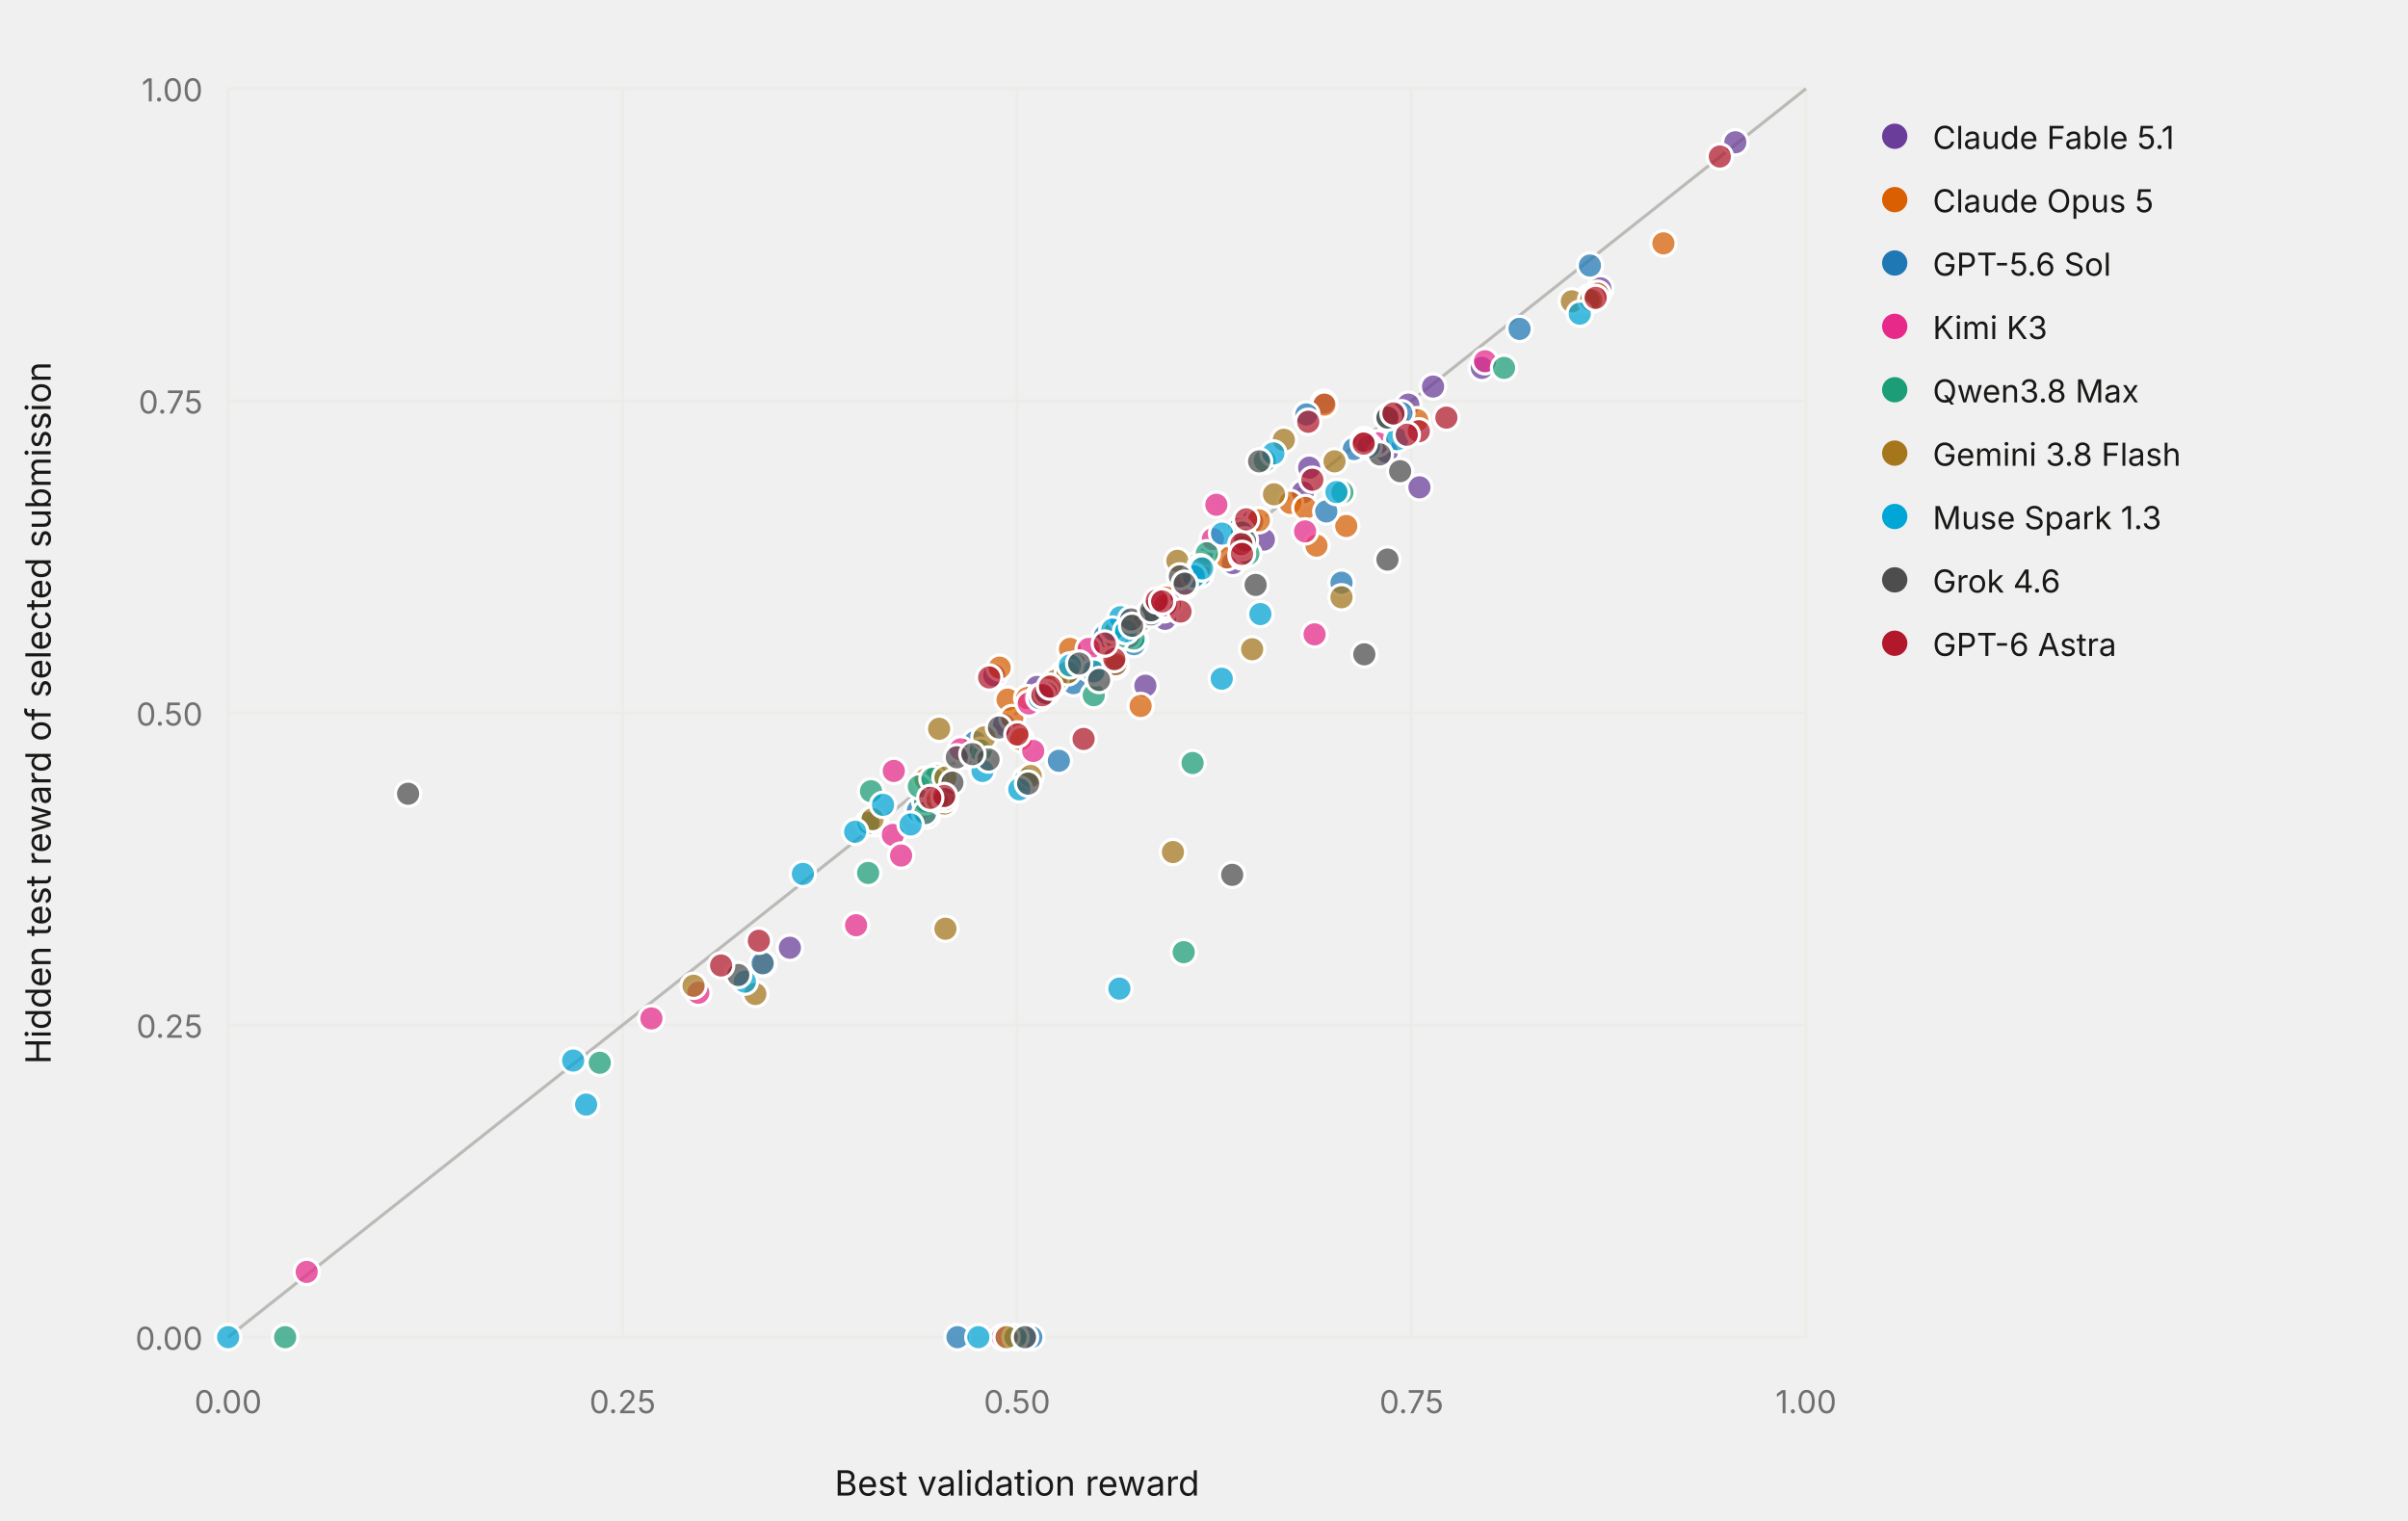
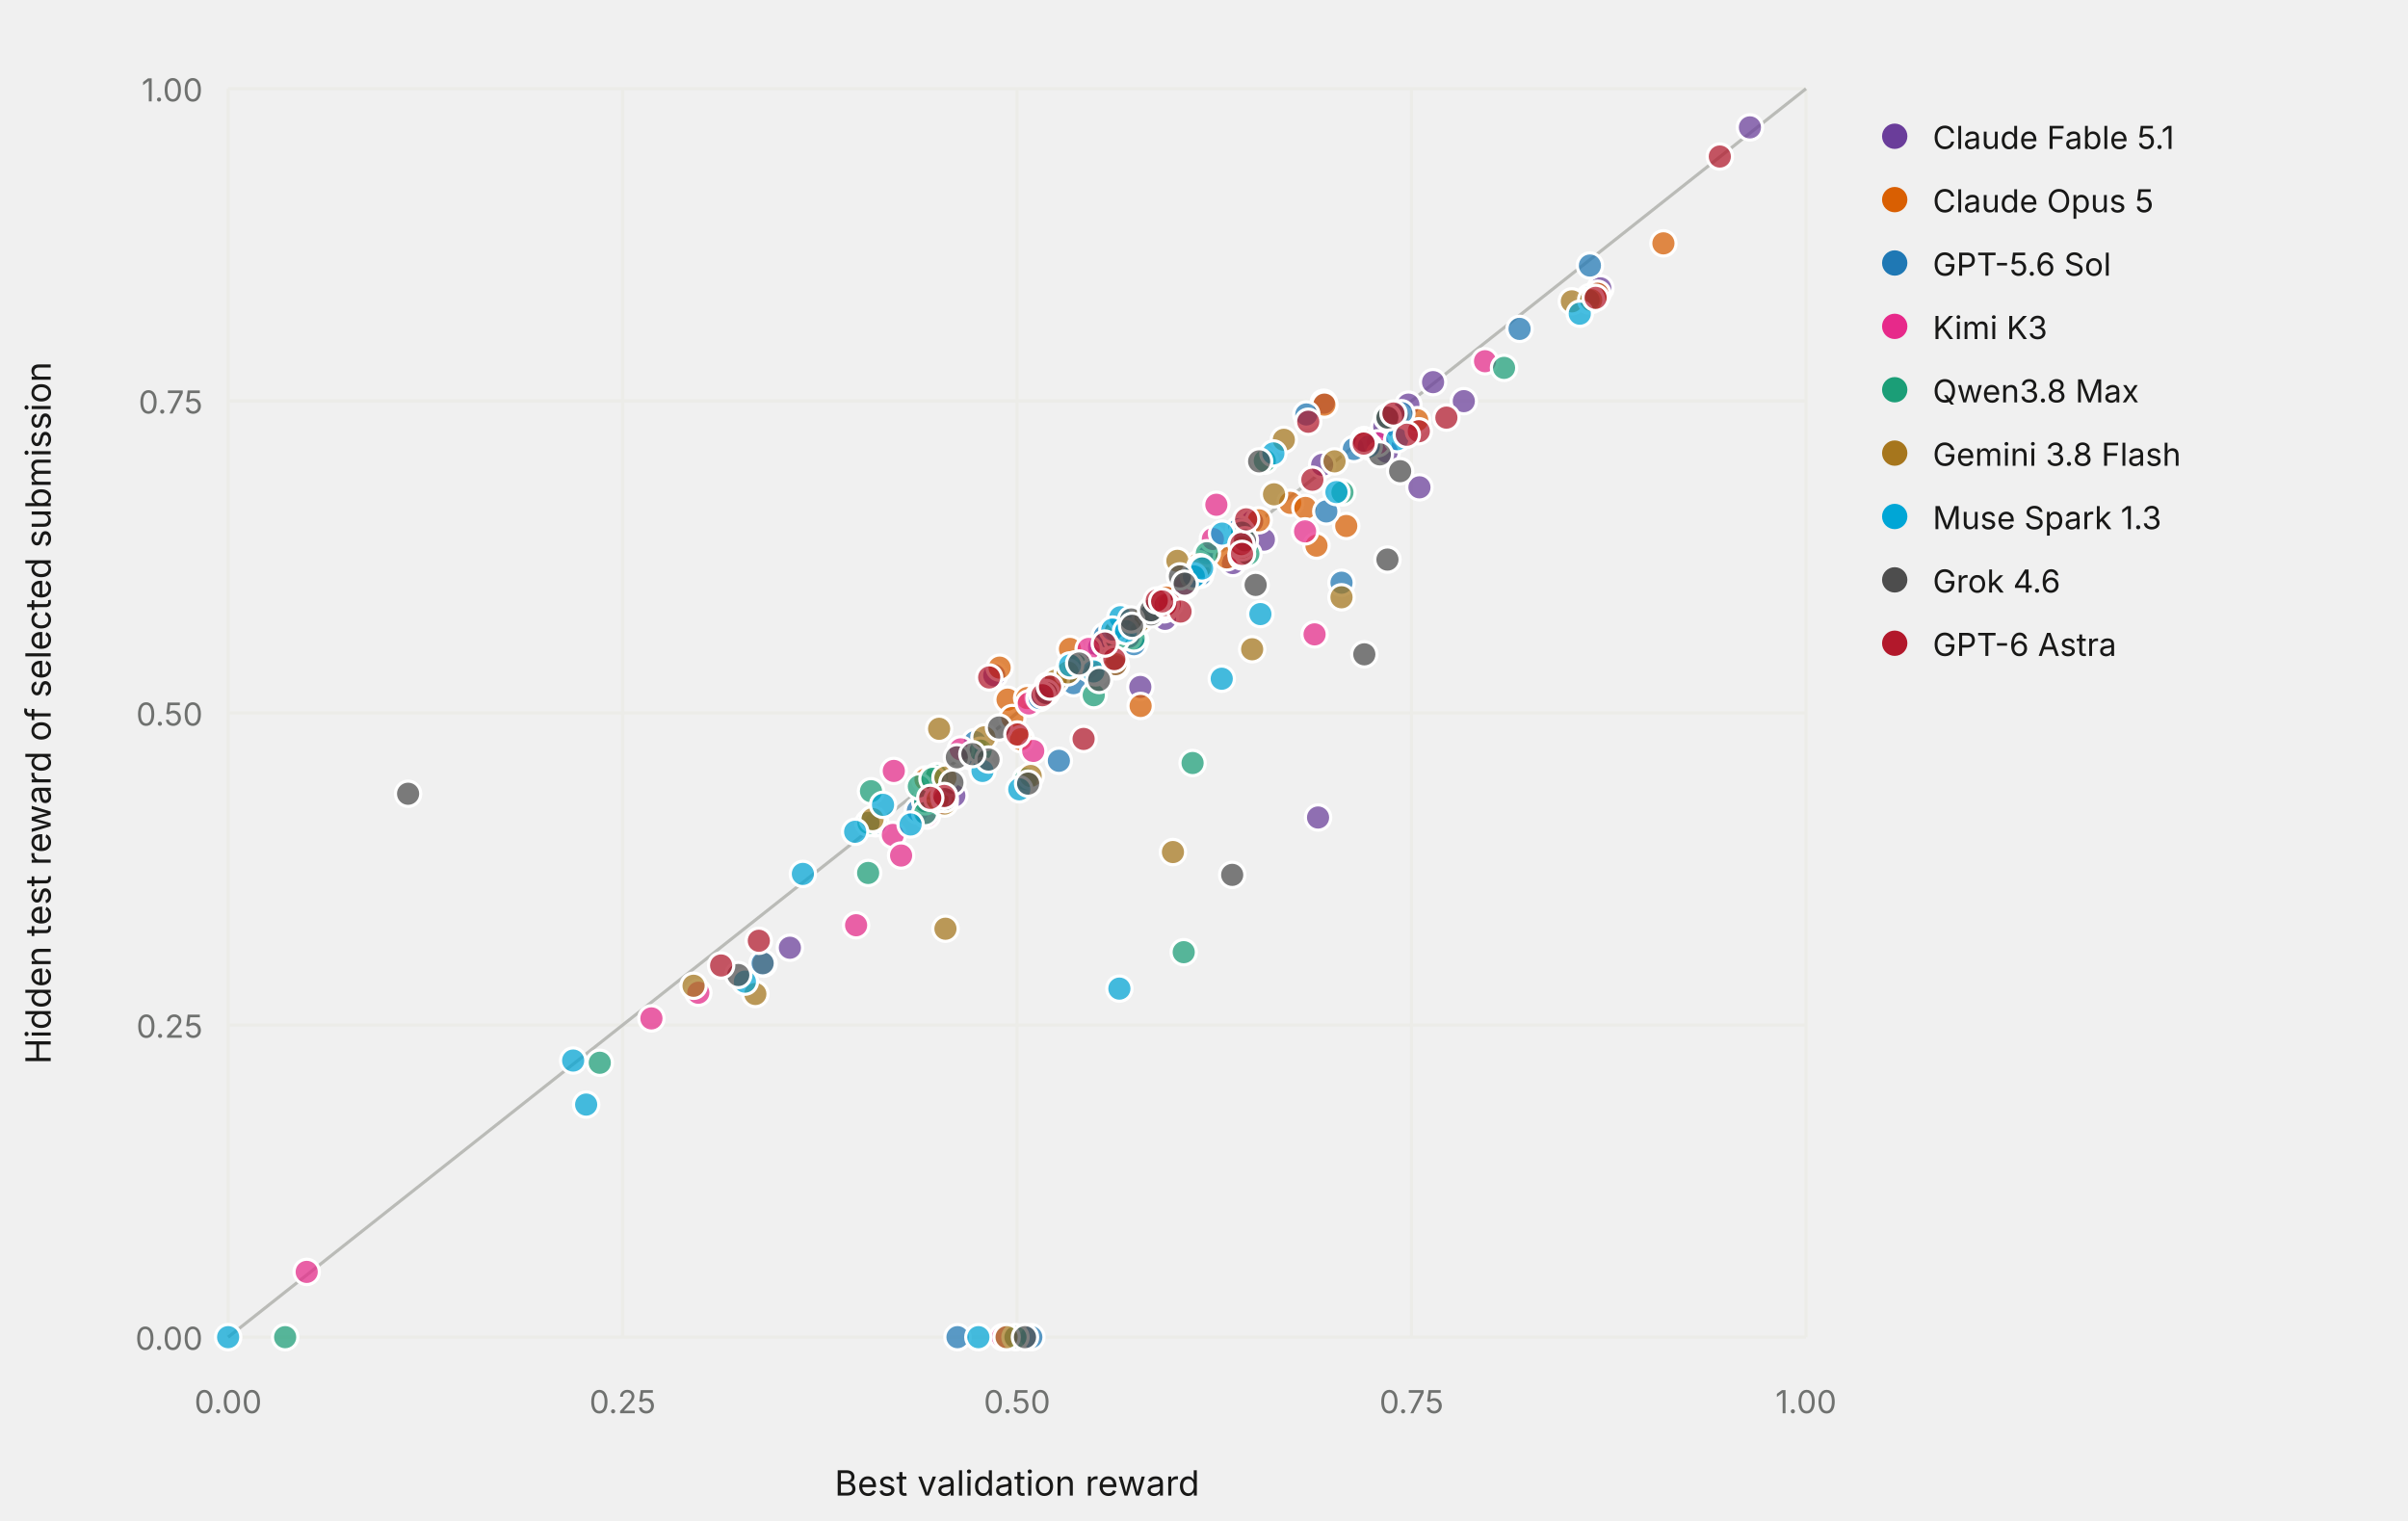
<svg xmlns="http://www.w3.org/2000/svg" viewBox="0 0 760 480" role="img" aria-label="Validation and hidden test score by selected run">
  <style>
text{font-family:Inter,ui-sans-serif,-apple-system,BlinkMacSystemFont,"Segoe UI",sans-serif;fill:#181817}
.muted{fill:#6f716f}.grid{stroke:#ecece8;stroke-width:1}.axis{stroke:#babbb7;stroke-width:1}
.legend{font-size:10px}.label{font-size:11px}.tick{font-size:10px;fill:#6f716f}
</style>
  <line class="grid" x1="72.0" x2="72.0" y1="28" y2="422" />
  <line class="grid" x1="72" x2="570" y1="422.0" y2="422.0" />
  <text class="tick" x="72.0" y="446.0" text-anchor="middle">0.00</text>
  <text class="tick" x="64.0" y="426.0" text-anchor="end">0.00</text>
  <line class="grid" x1="196.5" x2="196.5" y1="28" y2="422" />
  <line class="grid" x1="72" x2="570" y1="323.5" y2="323.5" />
  <text class="tick" x="196.5" y="446.0" text-anchor="middle">0.25</text>
  <text class="tick" x="64.0" y="327.5" text-anchor="end">0.25</text>
  <line class="grid" x1="321.0" x2="321.0" y1="28" y2="422" />
  <line class="grid" x1="72" x2="570" y1="225.0" y2="225.0" />
  <text class="tick" x="321.0" y="446.0" text-anchor="middle">0.50</text>
  <text class="tick" x="64.0" y="229.0" text-anchor="end">0.50</text>
  <line class="grid" x1="445.5" x2="445.5" y1="28" y2="422" />
  <line class="grid" x1="72" x2="570" y1="126.5" y2="126.5" />
  <text class="tick" x="445.5" y="446.0" text-anchor="middle">0.75</text>
  <text class="tick" x="64.0" y="130.5" text-anchor="end">0.75</text>
  <line class="grid" x1="570.0" x2="570.0" y1="28" y2="422" />
  <line class="grid" x1="72" x2="570" y1="28.0" y2="28.0" />
  <text class="tick" x="570.0" y="446.0" text-anchor="middle">1.00</text>
  <text class="tick" x="64.0" y="32.0" text-anchor="end">1.00</text>
  <line x1="72" y1="422" x2="570" y2="28" stroke="#babbb7" />
  <circle cx="367.7" cy="195.3" r="4" fill="#6A3D9A" fill-opacity=".72" stroke="#fff" />
  <circle cx="367.7" cy="190.5" r="4" fill="#6A3D9A" fill-opacity=".72" stroke="#fff" />
  <circle cx="313.8" cy="213.1" r="4" fill="#6A3D9A" fill-opacity=".72" stroke="#fff" />
  <circle cx="398.9" cy="170.3" r="4" fill="#6A3D9A" fill-opacity=".72" stroke="#fff" />
  <circle cx="389.1" cy="177.7" r="4" fill="#6A3D9A" fill-opacity=".72" stroke="#fff" />
  <circle cx="448.0" cy="153.8" r="4" fill="#6A3D9A" fill-opacity=".72" stroke="#fff" />
  <circle cx="332.7" cy="215.9" r="4" fill="#6A3D9A" fill-opacity=".72" stroke="#fff" />
  <circle cx="249.3" cy="299.1" r="4" fill="#6A3D9A" fill-opacity=".72" stroke="#fff" />
  <circle cx="352.2" cy="210.3" r="4" fill="#6A3D9A" fill-opacity=".72" stroke="#fff" />
  <circle cx="417.8" cy="127.1" r="4" fill="#6A3D9A" fill-opacity=".72" stroke="#fff" />
  <circle cx="430.5" cy="139.0" r="4" fill="#6A3D9A" fill-opacity=".72" stroke="#fff" />
-   <circle cx="413.2" cy="147.6" r="4" fill="#6A3D9A" fill-opacity=".72" stroke="#fff" />
-   <circle cx="327.3" cy="216.8" r="4" fill="#6A3D9A" fill-opacity=".72" stroke="#fff" />
-   <circle cx="298.3" cy="252.2" r="4" fill="#6A3D9A" fill-opacity=".72" stroke="#fff" />
-   <circle cx="335.7" cy="212.5" r="4" fill="#6A3D9A" fill-opacity=".72" stroke="#fff" />
-   <circle cx="547.7" cy="44.9" r="4" fill="#6A3D9A" fill-opacity=".72" stroke="#fff" />
+   <circle cx="417.3" cy="146.7" r="4" fill="#6A3D9A" fill-opacity=".72" stroke="#fff" />
+   <circle cx="436.9" cy="134.7" r="4" fill="#6A3D9A" fill-opacity=".72" stroke="#fff" />
+   <circle cx="298.8" cy="249.9" r="4" fill="#6A3D9A" fill-opacity=".72" stroke="#fff" />
+   <circle cx="330.7" cy="216.4" r="4" fill="#6A3D9A" fill-opacity=".72" stroke="#fff" />
+   <circle cx="552.3" cy="40.2" r="4" fill="#6A3D9A" fill-opacity=".72" stroke="#fff" />
  <circle cx="348.7" cy="203.1" r="4" fill="#6A3D9A" fill-opacity=".72" stroke="#fff" />
-   <circle cx="411.2" cy="155.4" r="4" fill="#6A3D9A" fill-opacity=".72" stroke="#fff" />
-   <circle cx="349.2" cy="202.8" r="4" fill="#6A3D9A" fill-opacity=".72" stroke="#fff" />
-   <circle cx="361.5" cy="216.4" r="4" fill="#6A3D9A" fill-opacity=".72" stroke="#fff" />
-   <circle cx="452.3" cy="122.0" r="4" fill="#6A3D9A" fill-opacity=".72" stroke="#fff" />
-   <circle cx="467.7" cy="116.1" r="4" fill="#6A3D9A" fill-opacity=".72" stroke="#fff" />
-   <circle cx="316.9" cy="228.8" r="4" fill="#6A3D9A" fill-opacity=".72" stroke="#fff" />
-   <circle cx="380.6" cy="176.5" r="4" fill="#6A3D9A" fill-opacity=".72" stroke="#fff" />
+   <circle cx="416.0" cy="258.0" r="4" fill="#6A3D9A" fill-opacity=".72" stroke="#fff" />
+   <circle cx="346.9" cy="204.2" r="4" fill="#6A3D9A" fill-opacity=".72" stroke="#fff" />
+   <circle cx="359.9" cy="216.8" r="4" fill="#6A3D9A" fill-opacity=".72" stroke="#fff" />
+   <circle cx="452.3" cy="120.6" r="4" fill="#6A3D9A" fill-opacity=".72" stroke="#fff" />
+   <circle cx="462.0" cy="126.6" r="4" fill="#6A3D9A" fill-opacity=".72" stroke="#fff" />
+   <circle cx="301.2" cy="251.1" r="4" fill="#6A3D9A" fill-opacity=".72" stroke="#fff" />
+   <circle cx="381.6" cy="175.3" r="4" fill="#6A3D9A" fill-opacity=".72" stroke="#fff" />
  <circle cx="505.1" cy="91.0" r="4" fill="#6A3D9A" fill-opacity=".72" stroke="#fff" />
  <circle cx="395.2" cy="164.6" r="4" fill="#6A3D9A" fill-opacity=".72" stroke="#fff" />
  <circle cx="437.7" cy="142.6" r="4" fill="#6A3D9A" fill-opacity=".72" stroke="#fff" />
-   <circle cx="367.4" cy="189.3" r="4" fill="#6A3D9A" fill-opacity=".72" stroke="#fff" />
+   <circle cx="368.0" cy="188.9" r="4" fill="#6A3D9A" fill-opacity=".72" stroke="#fff" />
  <circle cx="444.5" cy="127.7" r="4" fill="#6A3D9A" fill-opacity=".72" stroke="#fff" />
  <circle cx="598" cy="43" r="4" fill="#6A3D9A" />
  <text class="legend" x="610.0" y="47.0" text-anchor="start">Claude Fable 5.1</text>
  <circle cx="318.0" cy="220.8" r="4" fill="#D95F02" fill-opacity=".72" stroke="#fff" />
  <circle cx="367.1" cy="190.9" r="4" fill="#D95F02" fill-opacity=".72" stroke="#fff" />
  <circle cx="315.5" cy="210.7" r="4" fill="#D95F02" fill-opacity=".72" stroke="#fff" />
  <circle cx="387.2" cy="175.9" r="4" fill="#D95F02" fill-opacity=".72" stroke="#fff" />
  <circle cx="391.9" cy="174.8" r="4" fill="#D95F02" fill-opacity=".72" stroke="#fff" />
  <circle cx="447.3" cy="132.6" r="4" fill="#D95F02" fill-opacity=".72" stroke="#fff" />
  <circle cx="319.5" cy="226.6" r="4" fill="#D95F02" fill-opacity=".72" stroke="#fff" />
  <circle cx="241.0" cy="304.1" r="4" fill="#D95F02" fill-opacity=".72" stroke="#fff" />
  <circle cx="322.2" cy="233.3" r="4" fill="#D95F02" fill-opacity=".72" stroke="#fff" />
  <circle cx="418.0" cy="127.7" r="4" fill="#D95F02" fill-opacity=".72" stroke="#fff" />
  <circle cx="430.5" cy="138.9" r="4" fill="#D95F02" fill-opacity=".72" stroke="#fff" />
  <circle cx="407.2" cy="158.7" r="4" fill="#D95F02" fill-opacity=".72" stroke="#fff" />
  <circle cx="337.7" cy="204.8" r="4" fill="#D95F02" fill-opacity=".72" stroke="#fff" />
  <circle cx="297.7" cy="253.1" r="4" fill="#D95F02" fill-opacity=".72" stroke="#fff" />
  <circle cx="324.2" cy="220.3" r="4" fill="#D95F02" fill-opacity=".72" stroke="#fff" />
  <circle cx="525.0" cy="76.8" r="4" fill="#D95F02" fill-opacity=".72" stroke="#fff" />
  <circle cx="348.7" cy="203.1" r="4" fill="#D95F02" fill-opacity=".72" stroke="#fff" />
  <circle cx="412.0" cy="160.3" r="4" fill="#D95F02" fill-opacity=".72" stroke="#fff" />
  <circle cx="336.9" cy="212.6" r="4" fill="#D95F02" fill-opacity=".72" stroke="#fff" />
  <circle cx="360.0" cy="222.8" r="4" fill="#D95F02" fill-opacity=".72" stroke="#fff" />
  <circle cx="441.1" cy="131.2" r="4" fill="#D95F02" fill-opacity=".72" stroke="#fff" />
  <circle cx="415.5" cy="172.2" r="4" fill="#D95F02" fill-opacity=".72" stroke="#fff" />
  <circle cx="292.1" cy="246.0" r="4" fill="#D95F02" fill-opacity=".72" stroke="#fff" />
  <circle cx="378.3" cy="178.0" r="4" fill="#D95F02" fill-opacity=".72" stroke="#fff" />
  <circle cx="504.2" cy="92.7" r="4" fill="#D95F02" fill-opacity=".72" stroke="#fff" />
  <circle cx="397.3" cy="164.2" r="4" fill="#D95F02" fill-opacity=".72" stroke="#fff" />
  <circle cx="424.9" cy="166.0" r="4" fill="#D95F02" fill-opacity=".72" stroke="#fff" />
  <circle cx="368.2" cy="188.6" r="4" fill="#D95F02" fill-opacity=".72" stroke="#fff" />
  <circle cx="439.8" cy="131.0" r="4" fill="#D95F02" fill-opacity=".72" stroke="#fff" />
  <circle cx="598" cy="63" r="4" fill="#D95F02" />
  <text class="legend" x="610.0" y="67.0" text-anchor="start">Claude Opus 5</text>
  <circle cx="302.2" cy="422.0" r="4" fill="#1F78B4" fill-opacity=".72" stroke="#fff" />
  <circle cx="365.8" cy="191.5" r="4" fill="#1F78B4" fill-opacity=".72" stroke="#fff" />
  <circle cx="325.5" cy="422.0" r="4" fill="#1F78B4" fill-opacity=".72" stroke="#fff" />
  <circle cx="358.3" cy="202.1" r="4" fill="#1F78B4" fill-opacity=".72" stroke="#fff" />
  <circle cx="423.4" cy="183.9" r="4" fill="#1F78B4" fill-opacity=".72" stroke="#fff" />
  <circle cx="289.7" cy="255.8" r="4" fill="#1F78B4" fill-opacity=".72" stroke="#fff" />
  <circle cx="275.2" cy="258.8" r="4" fill="#1F78B4" fill-opacity=".72" stroke="#fff" />
  <circle cx="240.7" cy="304.0" r="4" fill="#1F78B4" fill-opacity=".72" stroke="#fff" />
  <circle cx="338.8" cy="215.6" r="4" fill="#1F78B4" fill-opacity=".72" stroke="#fff" />
  <circle cx="412.3" cy="130.8" r="4" fill="#1F78B4" fill-opacity=".72" stroke="#fff" />
  <circle cx="427.3" cy="141.7" r="4" fill="#1F78B4" fill-opacity=".72" stroke="#fff" />
  <circle cx="378.8" cy="181.4" r="4" fill="#1F78B4" fill-opacity=".72" stroke="#fff" />
  <circle cx="357.9" cy="203.3" r="4" fill="#1F78B4" fill-opacity=".72" stroke="#fff" />
  <circle cx="296.4" cy="252.8" r="4" fill="#1F78B4" fill-opacity=".72" stroke="#fff" />
  <circle cx="307.7" cy="234.2" r="4" fill="#1F78B4" fill-opacity=".72" stroke="#fff" />
  <circle cx="479.6" cy="103.8" r="4" fill="#1F78B4" fill-opacity=".72" stroke="#fff" />
  <circle cx="348.7" cy="203.1" r="4" fill="#1F78B4" fill-opacity=".72" stroke="#fff" />
  <circle cx="327.7" cy="220.0" r="4" fill="#1F78B4" fill-opacity=".72" stroke="#fff" />
  <circle cx="276.3" cy="259.8" r="4" fill="#1F78B4" fill-opacity=".72" stroke="#fff" />
  <circle cx="334.2" cy="240.1" r="4" fill="#1F78B4" fill-opacity=".72" stroke="#fff" />
  <circle cx="356.6" cy="197.0" r="4" fill="#1F78B4" fill-opacity=".72" stroke="#fff" />
  <circle cx="501.8" cy="83.8" r="4" fill="#1F78B4" fill-opacity=".72" stroke="#fff" />
  <circle cx="306.5" cy="238.7" r="4" fill="#1F78B4" fill-opacity=".72" stroke="#fff" />
  <circle cx="348.7" cy="200.7" r="4" fill="#1F78B4" fill-opacity=".72" stroke="#fff" />
  <circle cx="501.7" cy="93.8" r="4" fill="#1F78B4" fill-opacity=".72" stroke="#fff" />
  <circle cx="391.1" cy="167.0" r="4" fill="#1F78B4" fill-opacity=".72" stroke="#fff" />
  <circle cx="418.6" cy="161.4" r="4" fill="#1F78B4" fill-opacity=".72" stroke="#fff" />
  <circle cx="365.3" cy="191.2" r="4" fill="#1F78B4" fill-opacity=".72" stroke="#fff" />
  <circle cx="442.3" cy="130.4" r="4" fill="#1F78B4" fill-opacity=".72" stroke="#fff" />
  <circle cx="598" cy="83" r="4" fill="#1F78B4" />
  <text class="legend" x="610.0" y="87.0" text-anchor="start">GPT-5.6 Sol</text>
  <circle cx="205.6" cy="321.4" r="4" fill="#E7298A" fill-opacity=".72" stroke="#fff" />
  <circle cx="364.8" cy="190.9" r="4" fill="#E7298A" fill-opacity=".72" stroke="#fff" />
  <circle cx="316.5" cy="422.0" r="4" fill="#E7298A" fill-opacity=".72" stroke="#fff" />
  <circle cx="367.4" cy="192.3" r="4" fill="#E7298A" fill-opacity=".72" stroke="#fff" />
  <circle cx="391.9" cy="175.6" r="4" fill="#E7298A" fill-opacity=".72" stroke="#fff" />
  <circle cx="282.1" cy="243.3" r="4" fill="#E7298A" fill-opacity=".72" stroke="#fff" />
  <circle cx="275.0" cy="259.2" r="4" fill="#E7298A" fill-opacity=".72" stroke="#fff" />
  <circle cx="220.4" cy="313.3" r="4" fill="#E7298A" fill-opacity=".72" stroke="#fff" />
  <circle cx="281.8" cy="263.5" r="4" fill="#E7298A" fill-opacity=".72" stroke="#fff" />
  <circle cx="383.9" cy="159.3" r="4" fill="#E7298A" fill-opacity=".72" stroke="#fff" />
  <circle cx="284.4" cy="270.0" r="4" fill="#E7298A" fill-opacity=".72" stroke="#fff" />
  <circle cx="382.8" cy="170.1" r="4" fill="#E7298A" fill-opacity=".72" stroke="#fff" />
  <circle cx="374.1" cy="184.9" r="4" fill="#E7298A" fill-opacity=".72" stroke="#fff" />
  <circle cx="292.6" cy="257.4" r="4" fill="#E7298A" fill-opacity=".72" stroke="#fff" />
  <circle cx="303.2" cy="236.5" r="4" fill="#E7298A" fill-opacity=".72" stroke="#fff" />
  <circle cx="468.7" cy="114.0" r="4" fill="#E7298A" fill-opacity=".72" stroke="#fff" />
  <circle cx="326.1" cy="237.0" r="4" fill="#E7298A" fill-opacity=".72" stroke="#fff" />
  <circle cx="411.9" cy="167.7" r="4" fill="#E7298A" fill-opacity=".72" stroke="#fff" />
  <circle cx="324.7" cy="222.0" r="4" fill="#E7298A" fill-opacity=".72" stroke="#fff" />
  <circle cx="270.2" cy="292.0" r="4" fill="#E7298A" fill-opacity=".72" stroke="#fff" />
  <circle cx="343.3" cy="210.7" r="4" fill="#E7298A" fill-opacity=".72" stroke="#fff" />
  <circle cx="414.9" cy="200.2" r="4" fill="#E7298A" fill-opacity=".72" stroke="#fff" />
  <circle cx="297.2" cy="253.3" r="4" fill="#E7298A" fill-opacity=".72" stroke="#fff" />
  <circle cx="343.6" cy="204.8" r="4" fill="#E7298A" fill-opacity=".72" stroke="#fff" />
  <circle cx="96.8" cy="401.4" r="4" fill="#E7298A" fill-opacity=".72" stroke="#fff" />
  <circle cx="356.2" cy="201.0" r="4" fill="#E7298A" fill-opacity=".72" stroke="#fff" />
  <circle cx="434.8" cy="139.9" r="4" fill="#E7298A" fill-opacity=".72" stroke="#fff" />
-   <circle cx="359.1" cy="195.9" r="4" fill="#E7298A" fill-opacity=".72" stroke="#fff" />
+   <circle cx="365.5" cy="191.0" r="4" fill="#E7298A" fill-opacity=".72" stroke="#fff" />
  <circle cx="438.0" cy="131.7" r="4" fill="#E7298A" fill-opacity=".72" stroke="#fff" />
  <circle cx="598" cy="103" r="4" fill="#E7298A" />
  <text class="legend" x="610.0" y="107.0" text-anchor="start">Kimi K3</text>
  <circle cx="189.3" cy="335.4" r="4" fill="#1B9E77" fill-opacity=".72" stroke="#fff" />
  <circle cx="367.3" cy="191.4" r="4" fill="#1B9E77" fill-opacity=".72" stroke="#fff" />
  <circle cx="320.5" cy="422.0" r="4" fill="#1B9E77" fill-opacity=".72" stroke="#fff" />
  <circle cx="357.8" cy="201.5" r="4" fill="#1B9E77" fill-opacity=".72" stroke="#fff" />
  <circle cx="394.0" cy="174.8" r="4" fill="#1B9E77" fill-opacity=".72" stroke="#fff" />
  <circle cx="295.7" cy="244.9" r="4" fill="#1B9E77" fill-opacity=".72" stroke="#fff" />
  <circle cx="274.1" cy="259.7" r="4" fill="#1B9E77" fill-opacity=".72" stroke="#fff" />
  <circle cx="90.0" cy="422.0" r="4" fill="#1B9E77" fill-opacity=".72" stroke="#fff" />
  <circle cx="292.0" cy="252.9" r="4" fill="#1B9E77" fill-opacity=".72" stroke="#fff" />
  <circle cx="399.2" cy="145.4" r="4" fill="#1B9E77" fill-opacity=".72" stroke="#fff" />
  <circle cx="274.0" cy="275.5" r="4" fill="#1B9E77" fill-opacity=".72" stroke="#fff" />
  <circle cx="392.0" cy="168.1" r="4" fill="#1B9E77" fill-opacity=".72" stroke="#fff" />
  <circle cx="274.9" cy="249.7" r="4" fill="#1B9E77" fill-opacity=".72" stroke="#fff" />
  <circle cx="292.0" cy="256.6" r="4" fill="#1B9E77" fill-opacity=".72" stroke="#fff" />
  <circle cx="309.5" cy="236.9" r="4" fill="#1B9E77" fill-opacity=".72" stroke="#fff" />
  <circle cx="474.7" cy="116.1" r="4" fill="#1B9E77" fill-opacity=".72" stroke="#fff" />
  <circle cx="345.2" cy="219.4" r="4" fill="#1B9E77" fill-opacity=".72" stroke="#fff" />
  <circle cx="373.6" cy="300.5" r="4" fill="#1B9E77" fill-opacity=".72" stroke="#fff" />
  <circle cx="290.0" cy="248.2" r="4" fill="#1B9E77" fill-opacity=".72" stroke="#fff" />
  <circle cx="323.8" cy="245.9" r="4" fill="#1B9E77" fill-opacity=".72" stroke="#fff" />
  <circle cx="352.4" cy="201.6" r="4" fill="#1B9E77" fill-opacity=".72" stroke="#fff" />
  <circle cx="376.4" cy="240.8" r="4" fill="#1B9E77" fill-opacity=".72" stroke="#fff" />
  <circle cx="294.3" cy="245.8" r="4" fill="#1B9E77" fill-opacity=".72" stroke="#fff" />
  <circle cx="339.3" cy="209.7" r="4" fill="#1B9E77" fill-opacity=".72" stroke="#fff" />
  <circle cx="501.4" cy="94.8" r="4" fill="#1B9E77" fill-opacity=".72" stroke="#fff" />
  <circle cx="380.9" cy="174.6" r="4" fill="#1B9E77" fill-opacity=".72" stroke="#fff" />
  <circle cx="423.7" cy="155.4" r="4" fill="#1B9E77" fill-opacity=".72" stroke="#fff" />
  <circle cx="365.3" cy="191.1" r="4" fill="#1B9E77" fill-opacity=".72" stroke="#fff" />
  <circle cx="437.8" cy="131.7" r="4" fill="#1B9E77" fill-opacity=".72" stroke="#fff" />
  <circle cx="598" cy="123" r="4" fill="#1B9E77" />
  <text class="legend" x="610.0" y="127.0" text-anchor="start">Qwen3.8 Max</text>
  <circle cx="218.9" cy="311.1" r="4" fill="#A6761D" fill-opacity=".72" stroke="#fff" />
  <circle cx="362.7" cy="193.4" r="4" fill="#A6761D" fill-opacity=".72" stroke="#fff" />
  <circle cx="317.7" cy="422.0" r="4" fill="#A6761D" fill-opacity=".72" stroke="#fff" />
  <circle cx="345.8" cy="212.2" r="4" fill="#A6761D" fill-opacity=".72" stroke="#fff" />
  <circle cx="392.1" cy="172.7" r="4" fill="#A6761D" fill-opacity=".72" stroke="#fff" />
  <circle cx="352.1" cy="209.6" r="4" fill="#A6761D" fill-opacity=".72" stroke="#fff" />
  <circle cx="275.4" cy="258.5" r="4" fill="#A6761D" fill-opacity=".72" stroke="#fff" />
  <circle cx="238.4" cy="313.7" r="4" fill="#A6761D" fill-opacity=".72" stroke="#fff" />
  <circle cx="298.4" cy="245.4" r="4" fill="#A6761D" fill-opacity=".72" stroke="#fff" />
  <circle cx="405.2" cy="138.8" r="4" fill="#A6761D" fill-opacity=".72" stroke="#fff" />
  <circle cx="421.2" cy="145.6" r="4" fill="#A6761D" fill-opacity=".72" stroke="#fff" />
  <circle cx="371.6" cy="177.0" r="4" fill="#A6761D" fill-opacity=".72" stroke="#fff" />
  <circle cx="296.4" cy="230.0" r="4" fill="#A6761D" fill-opacity=".72" stroke="#fff" />
  <circle cx="298.1" cy="253.6" r="4" fill="#A6761D" fill-opacity=".72" stroke="#fff" />
  <circle cx="310.7" cy="232.7" r="4" fill="#A6761D" fill-opacity=".72" stroke="#fff" />
  <circle cx="496.1" cy="95.1" r="4" fill="#A6761D" fill-opacity=".72" stroke="#fff" />
  <circle cx="298.4" cy="293.1" r="4" fill="#A6761D" fill-opacity=".72" stroke="#fff" />
  <circle cx="370.2" cy="268.9" r="4" fill="#A6761D" fill-opacity=".72" stroke="#fff" />
  <circle cx="333.2" cy="214.8" r="4" fill="#A6761D" fill-opacity=".72" stroke="#fff" />
  <circle cx="325.3" cy="244.9" r="4" fill="#A6761D" fill-opacity=".72" stroke="#fff" />
  <circle cx="352.2" cy="199.1" r="4" fill="#A6761D" fill-opacity=".72" stroke="#fff" />
  <circle cx="423.4" cy="188.5" r="4" fill="#A6761D" fill-opacity=".72" stroke="#fff" />
  <circle cx="295.9" cy="252.3" r="4" fill="#A6761D" fill-opacity=".72" stroke="#fff" />
  <circle cx="337.0" cy="212.2" r="4" fill="#A6761D" fill-opacity=".72" stroke="#fff" />
  <circle cx="502.2" cy="94.7" r="4" fill="#A6761D" fill-opacity=".72" stroke="#fff" />
  <circle cx="378.8" cy="179.0" r="4" fill="#A6761D" fill-opacity=".72" stroke="#fff" />
  <circle cx="395.2" cy="204.9" r="4" fill="#A6761D" fill-opacity=".72" stroke="#fff" />
  <circle cx="359.5" cy="196.1" r="4" fill="#A6761D" fill-opacity=".72" stroke="#fff" />
  <circle cx="402.1" cy="156.0" r="4" fill="#A6761D" fill-opacity=".72" stroke="#fff" />
  <circle cx="598" cy="143" r="4" fill="#A6761D" />
  <text class="legend" x="610.0" y="147.0" text-anchor="start">Gemini 3.8 Flash</text>
  <circle cx="180.9" cy="334.7" r="4" fill="#00A6D6" fill-opacity=".72" stroke="#fff" />
  <circle cx="363.5" cy="193.3" r="4" fill="#00A6D6" fill-opacity=".72" stroke="#fff" />
  <circle cx="308.8" cy="422.0" r="4" fill="#00A6D6" fill-opacity=".72" stroke="#fff" />
  <circle cx="345.1" cy="211.9" r="4" fill="#00A6D6" fill-opacity=".72" stroke="#fff" />
  <circle cx="397.8" cy="193.8" r="4" fill="#00A6D6" fill-opacity=".72" stroke="#fff" />
  <circle cx="353.3" cy="312.0" r="4" fill="#00A6D6" fill-opacity=".72" stroke="#fff" />
  <circle cx="269.9" cy="262.5" r="4" fill="#00A6D6" fill-opacity=".72" stroke="#fff" />
  <circle cx="235.1" cy="309.8" r="4" fill="#00A6D6" fill-opacity=".72" stroke="#fff" />
  <circle cx="310.1" cy="243.3" r="4" fill="#00A6D6" fill-opacity=".72" stroke="#fff" />
  <circle cx="401.9" cy="143.1" r="4" fill="#00A6D6" fill-opacity=".72" stroke="#fff" />
  <circle cx="376.8" cy="181.9" r="4" fill="#00A6D6" fill-opacity=".72" stroke="#fff" />
  <circle cx="353.6" cy="194.8" r="4" fill="#00A6D6" fill-opacity=".72" stroke="#fff" />
  <circle cx="72.0" cy="422.0" r="4" fill="#00A6D6" fill-opacity=".72" stroke="#fff" />
  <circle cx="287.4" cy="260.2" r="4" fill="#00A6D6" fill-opacity=".72" stroke="#fff" />
  <circle cx="278.7" cy="254.0" r="4" fill="#00A6D6" fill-opacity=".72" stroke="#fff" />
  <circle cx="441.0" cy="138.6" r="4" fill="#00A6D6" fill-opacity=".72" stroke="#fff" />
  <circle cx="253.4" cy="275.8" r="4" fill="#00A6D6" fill-opacity=".72" stroke="#fff" />
  <circle cx="385.6" cy="214.2" r="4" fill="#00A6D6" fill-opacity=".72" stroke="#fff" />
  <circle cx="328.1" cy="220.3" r="4" fill="#00A6D6" fill-opacity=".72" stroke="#fff" />
  <circle cx="321.7" cy="249.1" r="4" fill="#00A6D6" fill-opacity=".72" stroke="#fff" />
  <circle cx="351.1" cy="198.7" r="4" fill="#00A6D6" fill-opacity=".72" stroke="#fff" />
  <circle cx="421.8" cy="155.3" r="4" fill="#00A6D6" fill-opacity=".72" stroke="#fff" />
  <circle cx="185.0" cy="348.6" r="4" fill="#00A6D6" fill-opacity=".72" stroke="#fff" />
  <circle cx="337.7" cy="210.0" r="4" fill="#00A6D6" fill-opacity=".72" stroke="#fff" />
  <circle cx="498.6" cy="99.0" r="4" fill="#00A6D6" fill-opacity=".72" stroke="#fff" />
  <circle cx="379.4" cy="179.4" r="4" fill="#00A6D6" fill-opacity=".72" stroke="#fff" />
  <circle cx="432.0" cy="140.9" r="4" fill="#00A6D6" fill-opacity=".72" stroke="#fff" />
  <circle cx="355.4" cy="199.2" r="4" fill="#00A6D6" fill-opacity=".72" stroke="#fff" />
  <circle cx="385.7" cy="168.4" r="4" fill="#00A6D6" fill-opacity=".72" stroke="#fff" />
  <circle cx="598" cy="163" r="4" fill="#00A6D6" />
  <text class="legend" x="610.0" y="167.0" text-anchor="start">Muse Spark 1.3</text>
  <circle cx="300.6" cy="247.0" r="4" fill="#4D4D4D" fill-opacity=".72" stroke="#fff" />
  <circle cx="363.3" cy="193.9" r="4" fill="#4D4D4D" fill-opacity=".72" stroke="#fff" />
  <circle cx="323.5" cy="422.0" r="4" fill="#4D4D4D" fill-opacity=".72" stroke="#fff" />
  <circle cx="368.0" cy="190.7" r="4" fill="#4D4D4D" fill-opacity=".72" stroke="#fff" />
  <circle cx="396.3" cy="184.6" r="4" fill="#4D4D4D" fill-opacity=".72" stroke="#fff" />
  <circle cx="437.9" cy="176.6" r="4" fill="#4D4D4D" fill-opacity=".72" stroke="#fff" />
  <circle cx="315.3" cy="229.6" r="4" fill="#4D4D4D" fill-opacity=".72" stroke="#fff" />
  <circle cx="233.0" cy="307.7" r="4" fill="#4D4D4D" fill-opacity=".72" stroke="#fff" />
  <circle cx="312.0" cy="239.7" r="4" fill="#4D4D4D" fill-opacity=".72" stroke="#fff" />
  <circle cx="397.4" cy="145.6" r="4" fill="#4D4D4D" fill-opacity=".72" stroke="#fff" />
  <circle cx="392.9" cy="170.5" r="4" fill="#4D4D4D" fill-opacity=".72" stroke="#fff" />
  <circle cx="372.4" cy="181.9" r="4" fill="#4D4D4D" fill-opacity=".72" stroke="#fff" />
  <circle cx="357.0" cy="195.5" r="4" fill="#4D4D4D" fill-opacity=".72" stroke="#fff" />
  <circle cx="298.2" cy="252.2" r="4" fill="#4D4D4D" fill-opacity=".72" stroke="#fff" />
  <circle cx="302.0" cy="239.0" r="4" fill="#4D4D4D" fill-opacity=".72" stroke="#fff" />
  <circle cx="441.9" cy="148.7" r="4" fill="#4D4D4D" fill-opacity=".72" stroke="#fff" />
  <circle cx="346.9" cy="214.6" r="4" fill="#4D4D4D" fill-opacity=".72" stroke="#fff" />
  <circle cx="388.9" cy="276.1" r="4" fill="#4D4D4D" fill-opacity=".72" stroke="#fff" />
  <circle cx="330.2" cy="218.7" r="4" fill="#4D4D4D" fill-opacity=".72" stroke="#fff" />
  <circle cx="324.5" cy="247.3" r="4" fill="#4D4D4D" fill-opacity=".72" stroke="#fff" />
  <circle cx="357.3" cy="197.5" r="4" fill="#4D4D4D" fill-opacity=".72" stroke="#fff" />
  <circle cx="430.6" cy="206.5" r="4" fill="#4D4D4D" fill-opacity=".72" stroke="#fff" />
  <circle cx="306.9" cy="238.0" r="4" fill="#4D4D4D" fill-opacity=".72" stroke="#fff" />
  <circle cx="340.6" cy="209.4" r="4" fill="#4D4D4D" fill-opacity=".72" stroke="#fff" />
  <circle cx="128.8" cy="250.5" r="4" fill="#4D4D4D" fill-opacity=".72" stroke="#fff" />
  <circle cx="373.9" cy="184.2" r="4" fill="#4D4D4D" fill-opacity=".72" stroke="#fff" />
  <circle cx="435.5" cy="143.4" r="4" fill="#4D4D4D" fill-opacity=".72" stroke="#fff" />
  <circle cx="363.3" cy="192.6" r="4" fill="#4D4D4D" fill-opacity=".72" stroke="#fff" />
  <circle cx="437.9" cy="131.8" r="4" fill="#4D4D4D" fill-opacity=".72" stroke="#fff" />
  <circle cx="598" cy="183" r="4" fill="#4D4D4D" />
  <text class="legend" x="610.0" y="187.0" text-anchor="start">Grok 4.6</text>
  <circle cx="227.6" cy="304.7" r="4" fill="#B2182B" fill-opacity=".72" stroke="#fff" />
  <circle cx="369.2" cy="190.6" r="4" fill="#B2182B" fill-opacity=".72" stroke="#fff" />
  <circle cx="312.2" cy="213.8" r="4" fill="#B2182B" fill-opacity=".72" stroke="#fff" />
  <circle cx="391.8" cy="171.7" r="4" fill="#B2182B" fill-opacity=".72" stroke="#fff" />
  <circle cx="392.0" cy="174.8" r="4" fill="#B2182B" fill-opacity=".72" stroke="#fff" />
  <circle cx="447.8" cy="136.1" r="4" fill="#B2182B" fill-opacity=".72" stroke="#fff" />
  <circle cx="329.0" cy="219.4" r="4" fill="#B2182B" fill-opacity=".72" stroke="#fff" />
  <circle cx="239.5" cy="296.9" r="4" fill="#B2182B" fill-opacity=".72" stroke="#fff" />
  <circle cx="351.7" cy="208.0" r="4" fill="#B2182B" fill-opacity=".72" stroke="#fff" />
  <circle cx="412.9" cy="133.1" r="4" fill="#B2182B" fill-opacity=".72" stroke="#fff" />
  <circle cx="430.5" cy="139.1" r="4" fill="#B2182B" fill-opacity=".72" stroke="#fff" />
  <circle cx="430.4" cy="140.0" r="4" fill="#B2182B" fill-opacity=".72" stroke="#fff" />
  <circle cx="367.9" cy="190.9" r="4" fill="#B2182B" fill-opacity=".72" stroke="#fff" />
  <circle cx="298.0" cy="251.2" r="4" fill="#B2182B" fill-opacity=".72" stroke="#fff" />
  <circle cx="331.4" cy="216.7" r="4" fill="#B2182B" fill-opacity=".72" stroke="#fff" />
  <circle cx="542.8" cy="49.4" r="4" fill="#B2182B" fill-opacity=".72" stroke="#fff" />
  <circle cx="348.7" cy="203.1" r="4" fill="#B2182B" fill-opacity=".72" stroke="#fff" />
  <circle cx="414.2" cy="151.4" r="4" fill="#B2182B" fill-opacity=".72" stroke="#fff" />
  <circle cx="293.6" cy="251.8" r="4" fill="#B2182B" fill-opacity=".72" stroke="#fff" />
  <circle cx="342.0" cy="233.2" r="4" fill="#B2182B" fill-opacity=".72" stroke="#fff" />
  <circle cx="372.6" cy="193.0" r="4" fill="#B2182B" fill-opacity=".72" stroke="#fff" />
  <circle cx="456.5" cy="131.8" r="4" fill="#B2182B" fill-opacity=".72" stroke="#fff" />
  <circle cx="321.1" cy="231.8" r="4" fill="#B2182B" fill-opacity=".72" stroke="#fff" />
  <circle cx="365.1" cy="189.5" r="4" fill="#B2182B" fill-opacity=".72" stroke="#fff" />
  <circle cx="503.6" cy="94.0" r="4" fill="#B2182B" fill-opacity=".72" stroke="#fff" />
  <circle cx="393.3" cy="163.9" r="4" fill="#B2182B" fill-opacity=".72" stroke="#fff" />
  <circle cx="444.0" cy="137.2" r="4" fill="#B2182B" fill-opacity=".72" stroke="#fff" />
  <circle cx="366.8" cy="189.8" r="4" fill="#B2182B" fill-opacity=".72" stroke="#fff" />
  <circle cx="439.8" cy="130.5" r="4" fill="#B2182B" fill-opacity=".72" stroke="#fff" />
  <circle cx="598" cy="203" r="4" fill="#B2182B" />
  <text class="legend" x="610.0" y="207.0" text-anchor="start">GPT-6 Astra</text>
  <text class="label" x="321.0" y="472.0" text-anchor="middle">Best validation reward</text>
  <text class="label" x="16.0" y="225.0" text-anchor="middle" transform="rotate(-90 16 225.0)">Hidden test reward of selected submission</text>
</svg>
